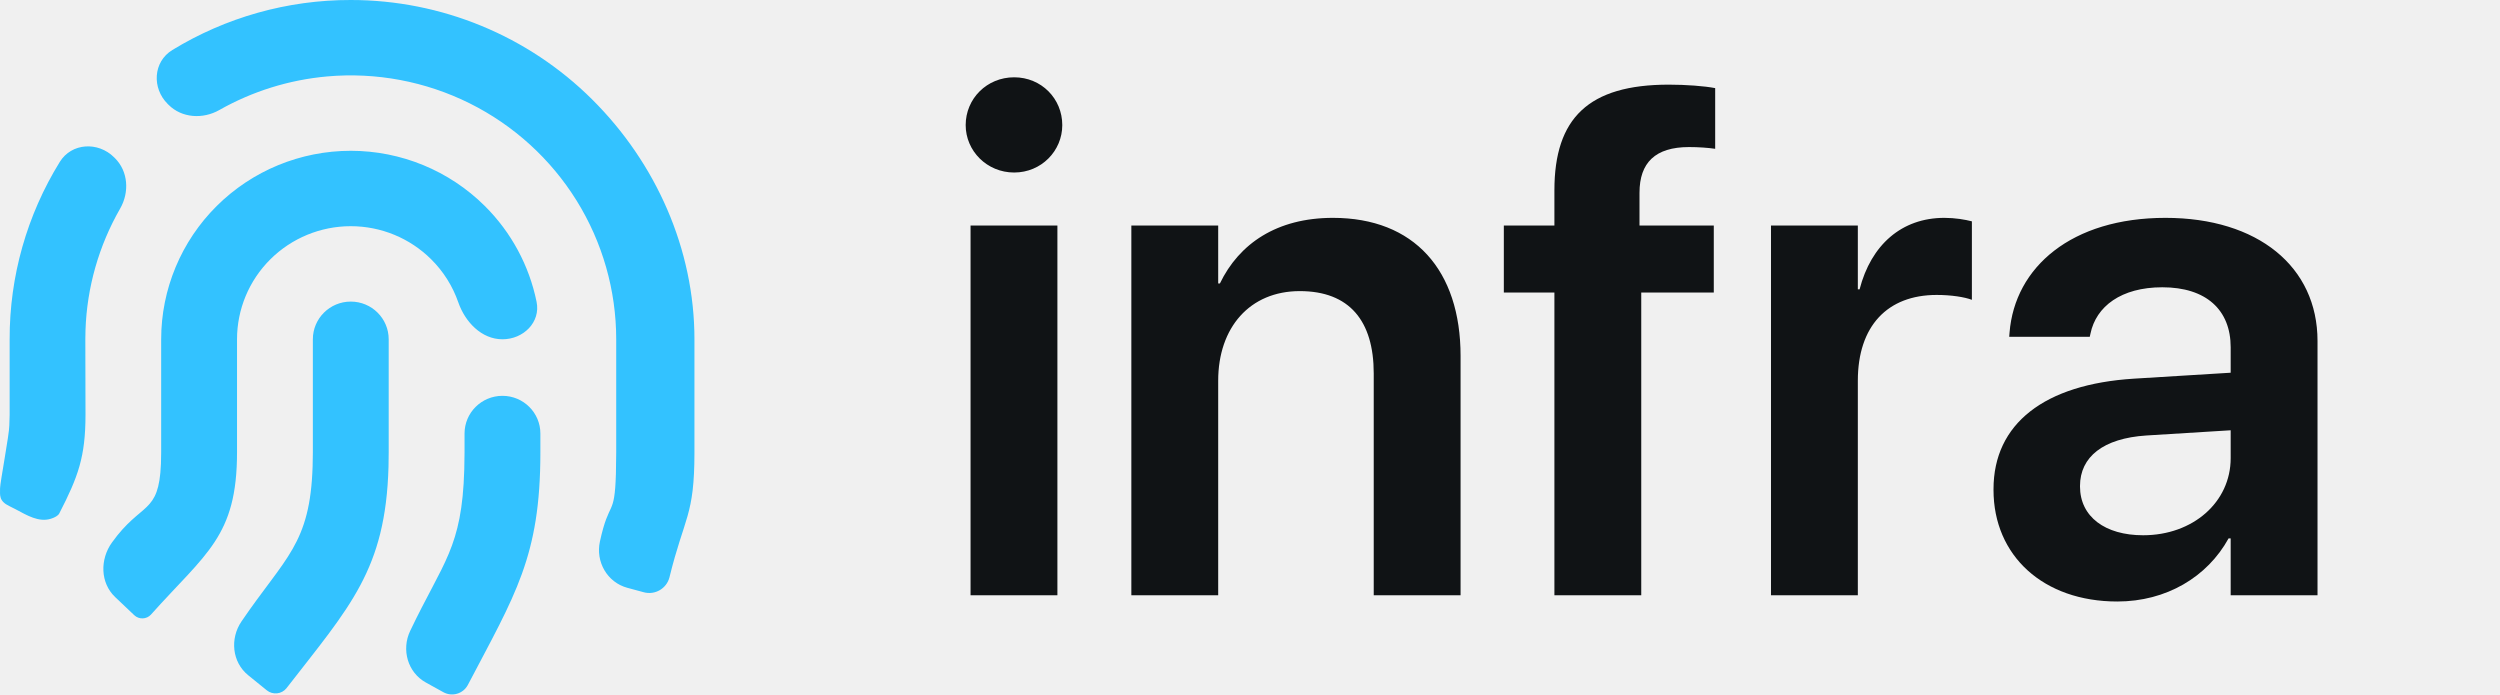
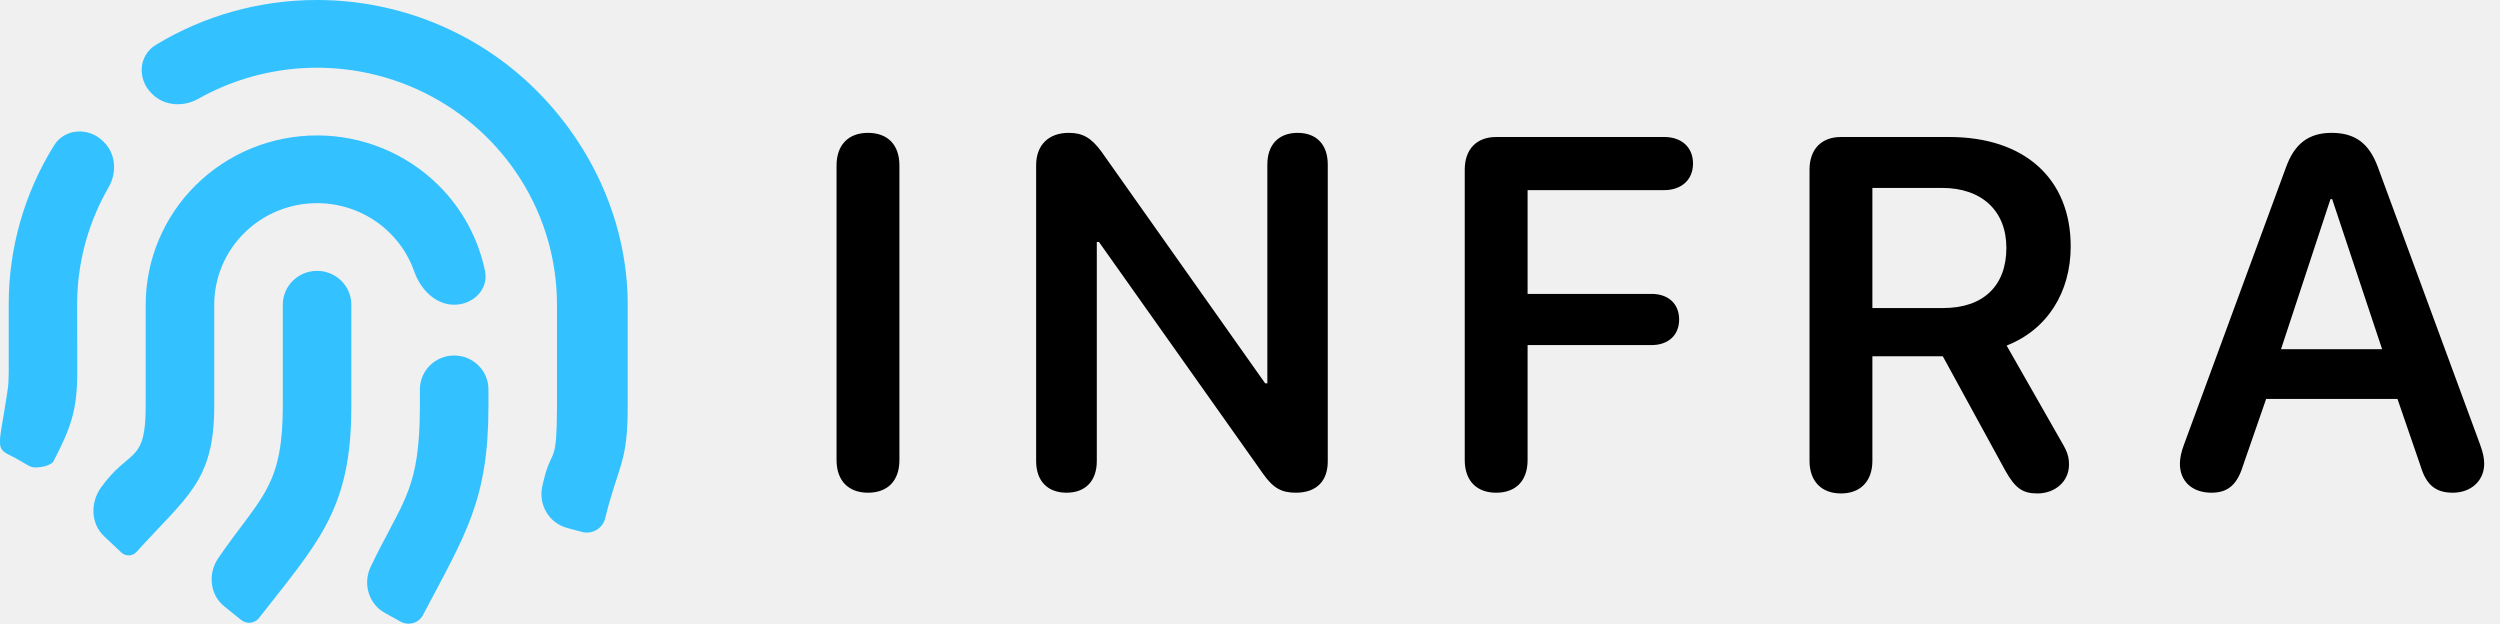
- <svg xmlns="http://www.w3.org/2000/svg" width="126" height="35" viewBox="0 0 126 35" fill="none">
+ <svg xmlns="http://www.w3.org/2000/svg" width="481" height="120" viewBox="0 0 481 120" fill="none">
  <style>
    @media (prefers-color-scheme: dark) {
        .inverse { fill: white; }
    }
</style>
-   <path class="inverse" d="M51.113 8.695C52.484 8.695 53.539 7.605 53.539 6.305C53.539 4.969 52.484 3.896 51.113 3.896C49.742 3.896 48.67 4.969 48.67 6.305C48.67 7.605 49.742 8.695 51.113 8.695ZM48.916 30H53.293V11.367H48.916V30ZM57.02 30H61.397V19.189C61.397 16.5 62.996 14.672 65.51 14.672C68.006 14.672 69.236 16.166 69.236 18.82V30H73.613V17.941C73.613 13.617 71.275 10.98 67.18 10.98C64.35 10.98 62.451 12.281 61.484 14.285H61.397V11.367H57.02V30ZM78.342 30H82.719V14.742H86.375V11.367H82.631V9.715C82.631 8.203 83.422 7.412 85.127 7.412C85.602 7.412 86.094 7.447 86.445 7.5V4.441C85.9 4.336 84.969 4.266 84.107 4.266C80.064 4.266 78.342 5.953 78.342 9.592V11.367H75.793V14.742H78.342V30ZM89.258 30H93.635V19.189C93.635 16.43 95.129 14.865 97.607 14.865C98.346 14.865 99.014 14.971 99.383 15.111V11.156C99.049 11.068 98.539 10.98 97.994 10.98C95.85 10.98 94.303 12.334 93.723 14.584H93.635V11.367H89.258V30ZM106.713 30.316C109.174 30.316 111.248 29.086 112.32 27.135H112.426V30H116.803V17.186C116.803 13.441 113.797 10.98 109.139 10.98C104.41 10.98 101.545 13.459 101.281 16.764L101.264 16.975H105.324L105.359 16.816C105.641 15.445 106.906 14.479 108.98 14.479C111.195 14.479 112.426 15.621 112.426 17.502V18.785L107.557 19.084C103.039 19.365 100.473 21.352 100.473 24.656V24.691C100.473 28.014 102.986 30.316 106.713 30.316ZM104.832 24.516V24.498C104.832 23.021 106.01 22.09 108.172 21.949L112.426 21.686V23.092C112.426 25.307 110.527 26.977 108.014 26.977C106.098 26.977 104.832 26.045 104.832 24.516Z" fill="#101315" />
-   <path d="M25.324 19.95C26.379 19.95 27.235 20.801 27.235 21.85V22.8C27.235 28.063 25.966 29.968 23.575 34.53C23.336 34.969 22.783 35.13 22.344 34.886L21.461 34.397C20.545 33.889 20.223 32.742 20.672 31.799C22.344 28.289 23.281 27.634 23.399 23.666L23.413 22.8V21.85C23.413 20.801 24.268 19.95 25.324 19.95ZM15.768 17.1C15.768 16.051 16.624 15.2 17.679 15.2C18.735 15.2 19.59 16.051 19.59 17.1V22.8L19.581 23.52C19.436 28.722 17.636 30.566 14.438 34.686C14.195 34.989 13.749 35.037 13.447 34.792L12.508 34.031C11.694 33.371 11.582 32.184 12.171 31.32C14.381 28.074 15.631 27.439 15.756 23.495L15.768 22.8V17.1ZM17.679 7.6C20.213 7.6 22.644 8.601 24.436 10.383C25.774 11.713 26.674 13.396 27.044 15.213C27.254 16.241 26.379 17.1 25.324 17.1C24.268 17.1 23.442 16.227 23.097 15.235C22.816 14.428 22.353 13.685 21.733 13.07C20.658 12.001 19.2 11.4 17.679 11.4C16.159 11.4 14.7 12.001 13.625 13.07C12.55 14.139 11.946 15.588 11.946 17.1V22.8C11.946 27.047 10.378 27.876 7.605 30.979C7.383 31.219 7.005 31.231 6.767 31.006L5.806 30.095C5.048 29.377 5.033 28.19 5.642 27.343C7.138 25.261 8.003 25.959 8.112 23.376L8.123 22.8V17.1C8.123 14.581 9.13 12.164 10.922 10.383C12.714 8.601 15.145 7.6 17.679 7.6ZM17.679 1.87427e-05C22.241 1.87427e-05 26.616 1.802 29.842 5.009C33.067 8.215 35 12.565 35 17.1V22.8C35 26.026 34.493 26.026 33.739 29.104C33.592 29.667 33.011 30.003 32.447 29.85L31.616 29.625C30.605 29.351 30.013 28.314 30.235 27.295C30.705 25.142 30.975 26.115 31.042 23.879L31.057 22.8V17.1C31.057 14.632 30.366 12.212 29.062 10.112C27.757 8.012 25.89 6.314 23.671 5.208C21.451 4.103 18.965 3.633 16.492 3.852C14.571 4.023 12.716 4.603 11.051 5.547C10.226 6.015 9.169 5.953 8.497 5.284L8.452 5.239C7.647 4.439 7.717 3.112 8.687 2.52C11.38 0.875 14.491 -0.005 17.679 1.87427e-05ZM3.013 8.161C3.609 7.196 4.943 7.127 5.748 7.926L5.792 7.97C6.465 8.638 6.527 9.691 6.055 10.512C4.984 12.377 4.38 14.48 4.309 16.642L4.301 17.1L4.309 20.9C4.309 23.028 3.938 24.029 2.986 25.88C2.925 25.992 2.762 26.083 2.565 26.145C1.952 26.335 1.358 25.971 0.791 25.669C0.691 25.616 0.588 25.563 0.486 25.515C-0.066 25.255 0.003 24.961 0.003 24.609C0.003 24.336 0.469 21.875 0.469 21.455L0.486 20.9V17.1C0.477 13.931 1.359 10.837 3.013 8.161Z" fill="#33C2FF" />
+   <path d="M87.382 68.4C91.024 68.4 93.977 71.317 93.977 74.915V78.172C93.977 96.216 89.598 102.748 81.348 118.389C80.524 119.895 78.614 120.444 77.101 119.611L74.053 117.932C70.892 116.192 69.781 112.258 71.329 109.027C77.1 96.991 80.332 94.745 80.741 81.142L80.787 78.172V74.915C80.787 71.317 83.74 68.4 87.382 68.4ZM54.409 58.629C54.409 55.031 57.361 52.114 61.003 52.114C64.645 52.114 67.598 55.031 67.598 58.629V78.172L67.565 80.641C67.067 98.475 60.853 104.799 49.819 118.923C48.98 119.963 47.444 120.126 46.401 119.286L43.16 116.676C40.353 114.414 39.965 110.345 41.996 107.382C49.623 96.254 53.937 94.076 54.369 80.556L54.409 78.172V58.629ZM61.003 26.057C69.748 26.057 78.135 29.489 84.319 35.597C88.935 40.157 92.041 45.93 93.319 52.158C94.043 55.684 91.024 58.629 87.382 58.629C83.74 58.629 80.89 55.634 79.698 52.234C78.728 49.466 77.13 46.921 74.993 44.81C71.282 41.145 66.25 39.086 61.003 39.086C55.756 39.086 50.724 41.145 47.014 44.81C43.304 48.475 41.219 53.446 41.219 58.629V78.172C41.219 92.731 35.812 95.576 26.243 106.214C25.475 107.037 24.172 107.079 23.352 106.307L20.034 103.183C17.418 100.721 17.366 96.651 19.467 93.747C24.629 86.61 27.616 89.001 27.991 80.146L28.03 78.172V58.629C28.03 49.99 31.504 41.706 37.688 35.597C43.871 29.489 52.258 26.057 61.003 26.057ZM61.003 6.42606e-05C76.744 6.42606e-05 91.841 6.177 102.971 17.172C114.102 28.167 120.771 43.08 120.771 58.629V78.172C120.771 89.233 119.023 89.231 116.418 99.784C115.914 101.716 113.908 102.867 111.96 102.342L109.095 101.571C105.604 100.631 103.564 97.076 104.33 93.583C105.949 86.2 106.882 89.538 107.113 81.872L107.166 78.172V58.629C107.166 50.166 104.782 41.87 100.28 34.669C95.779 27.469 89.337 21.648 81.677 17.857C74.017 14.067 65.44 12.457 56.907 13.209C50.277 13.792 43.877 15.782 38.134 19.018C35.285 20.622 31.638 20.409 29.32 18.117L29.164 17.963C26.387 15.219 26.63 10.67 29.976 8.639C39.268 3 50.003 -0.016 61.003 6.42606e-05ZM10.397 27.979C12.453 24.673 17.057 24.434 19.835 27.176L19.986 27.325C22.308 29.618 22.522 33.226 20.893 36.042C17.196 42.434 15.114 49.645 14.867 57.059L14.841 58.629L14.867 71.657C14.867 78.954 13.588 82.386 10.304 88.731C9.863 89.54 7.863 90.026 6.517 89.921C5.879 89.871 5.325 89.512 4.778 89.178C4.018 88.714 2.83 88.021 1.678 87.481C-0.229 86.588 0.01 85.579 0.01 84.375C0.01 83.438 1.619 75 1.619 73.56L1.678 71.657V58.629C1.646 47.763 4.691 37.157 10.397 27.979Z" fill="#33C2FF" />
+   <path class="inverse" d="M167 94.797C170.797 94.797 173.047 92.5 173.047 88.516V31.844C173.047 27.859 170.797 25.562 167 25.562C163.25 25.562 160.953 27.859 160.953 31.844V88.516C160.953 92.5 163.25 94.797 167 94.797ZM205.213 94.797C208.822 94.797 211.025 92.547 211.025 88.703V46.562H211.447L243.041 91.188C244.963 93.906 246.556 94.797 249.322 94.797C253.259 94.797 255.463 92.594 255.463 88.75V31.656C255.463 27.812 253.306 25.562 249.65 25.562C246.041 25.562 243.838 27.812 243.838 31.656V73.75H243.416L211.916 29.172C209.947 26.5 208.306 25.562 205.634 25.562C201.744 25.562 199.353 27.906 199.353 31.797V88.703C199.353 92.547 201.556 94.797 205.213 94.797ZM287.863 94.797C291.659 94.797 293.909 92.5 293.909 88.516V66.391H317.769C320.956 66.391 323.066 64.516 323.066 61.469C323.066 58.422 320.956 56.547 317.769 56.547H293.909V36.578H320.206C323.488 36.578 325.738 34.609 325.738 31.469C325.738 28.328 323.534 26.359 320.206 26.359H287.863C284.113 26.359 281.816 28.703 281.816 32.641V88.516C281.816 92.5 284.113 94.797 287.863 94.797ZM354.2 94.938C357.95 94.938 360.247 92.594 360.247 88.656V68.547H373.794L385.841 90.578C387.716 93.906 389.122 94.938 391.981 94.938C395.45 94.938 398.075 92.594 398.075 89.406C398.075 88 397.794 86.969 396.762 85.234L386.075 66.484C393.903 63.438 398.403 56.219 398.403 47.406C398.403 34.469 389.637 26.359 375.012 26.359H354.2C350.45 26.359 348.153 28.703 348.153 32.641V88.656C348.153 92.594 350.45 94.938 354.2 94.938ZM360.247 59.266V36.156H373.653C381.294 36.156 386.028 40.562 386.028 47.688C386.028 55 381.575 59.266 373.887 59.266H360.247ZM425.506 94.797C428.647 94.797 430.428 93.25 431.553 89.594L436.006 76.75H461.272L465.725 89.688C466.803 93.297 468.631 94.797 471.913 94.797C475.428 94.797 477.959 92.5 477.959 89.219C477.959 88.141 477.725 87.062 477.163 85.516L457.475 32.078C455.788 27.531 453.069 25.562 448.616 25.562C444.209 25.562 441.491 27.625 439.85 32.125L420.209 85.516C419.647 86.969 419.413 88.281 419.413 89.219C419.413 92.641 421.803 94.797 425.506 94.797ZM438.866 67.188L448.381 38.312H448.709L458.319 67.188H438.866Z" fill="black" />
</svg>
